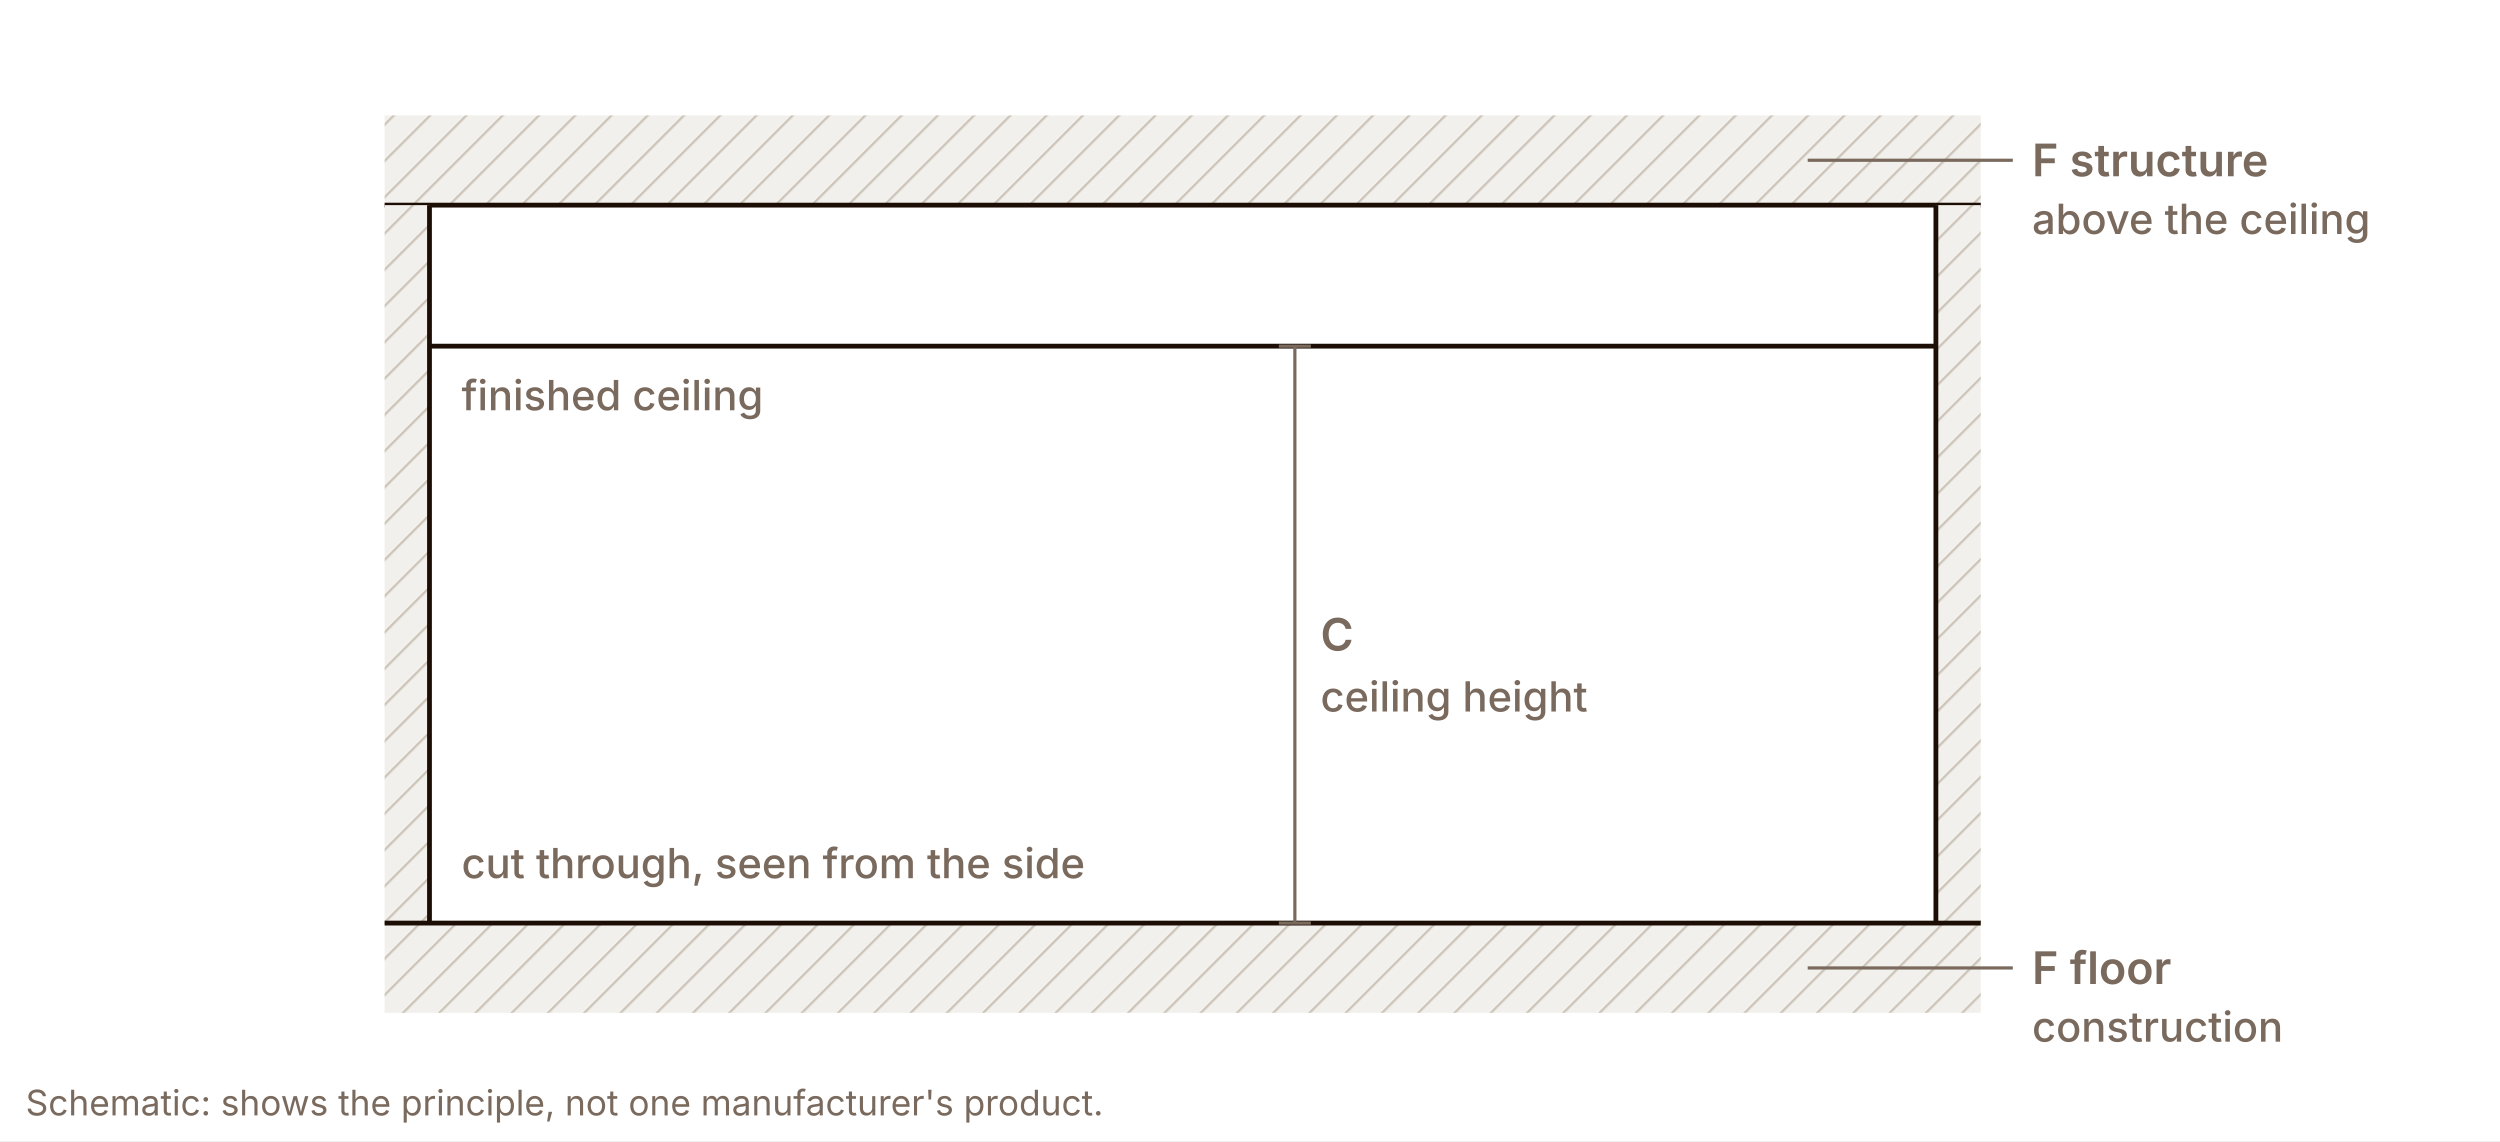
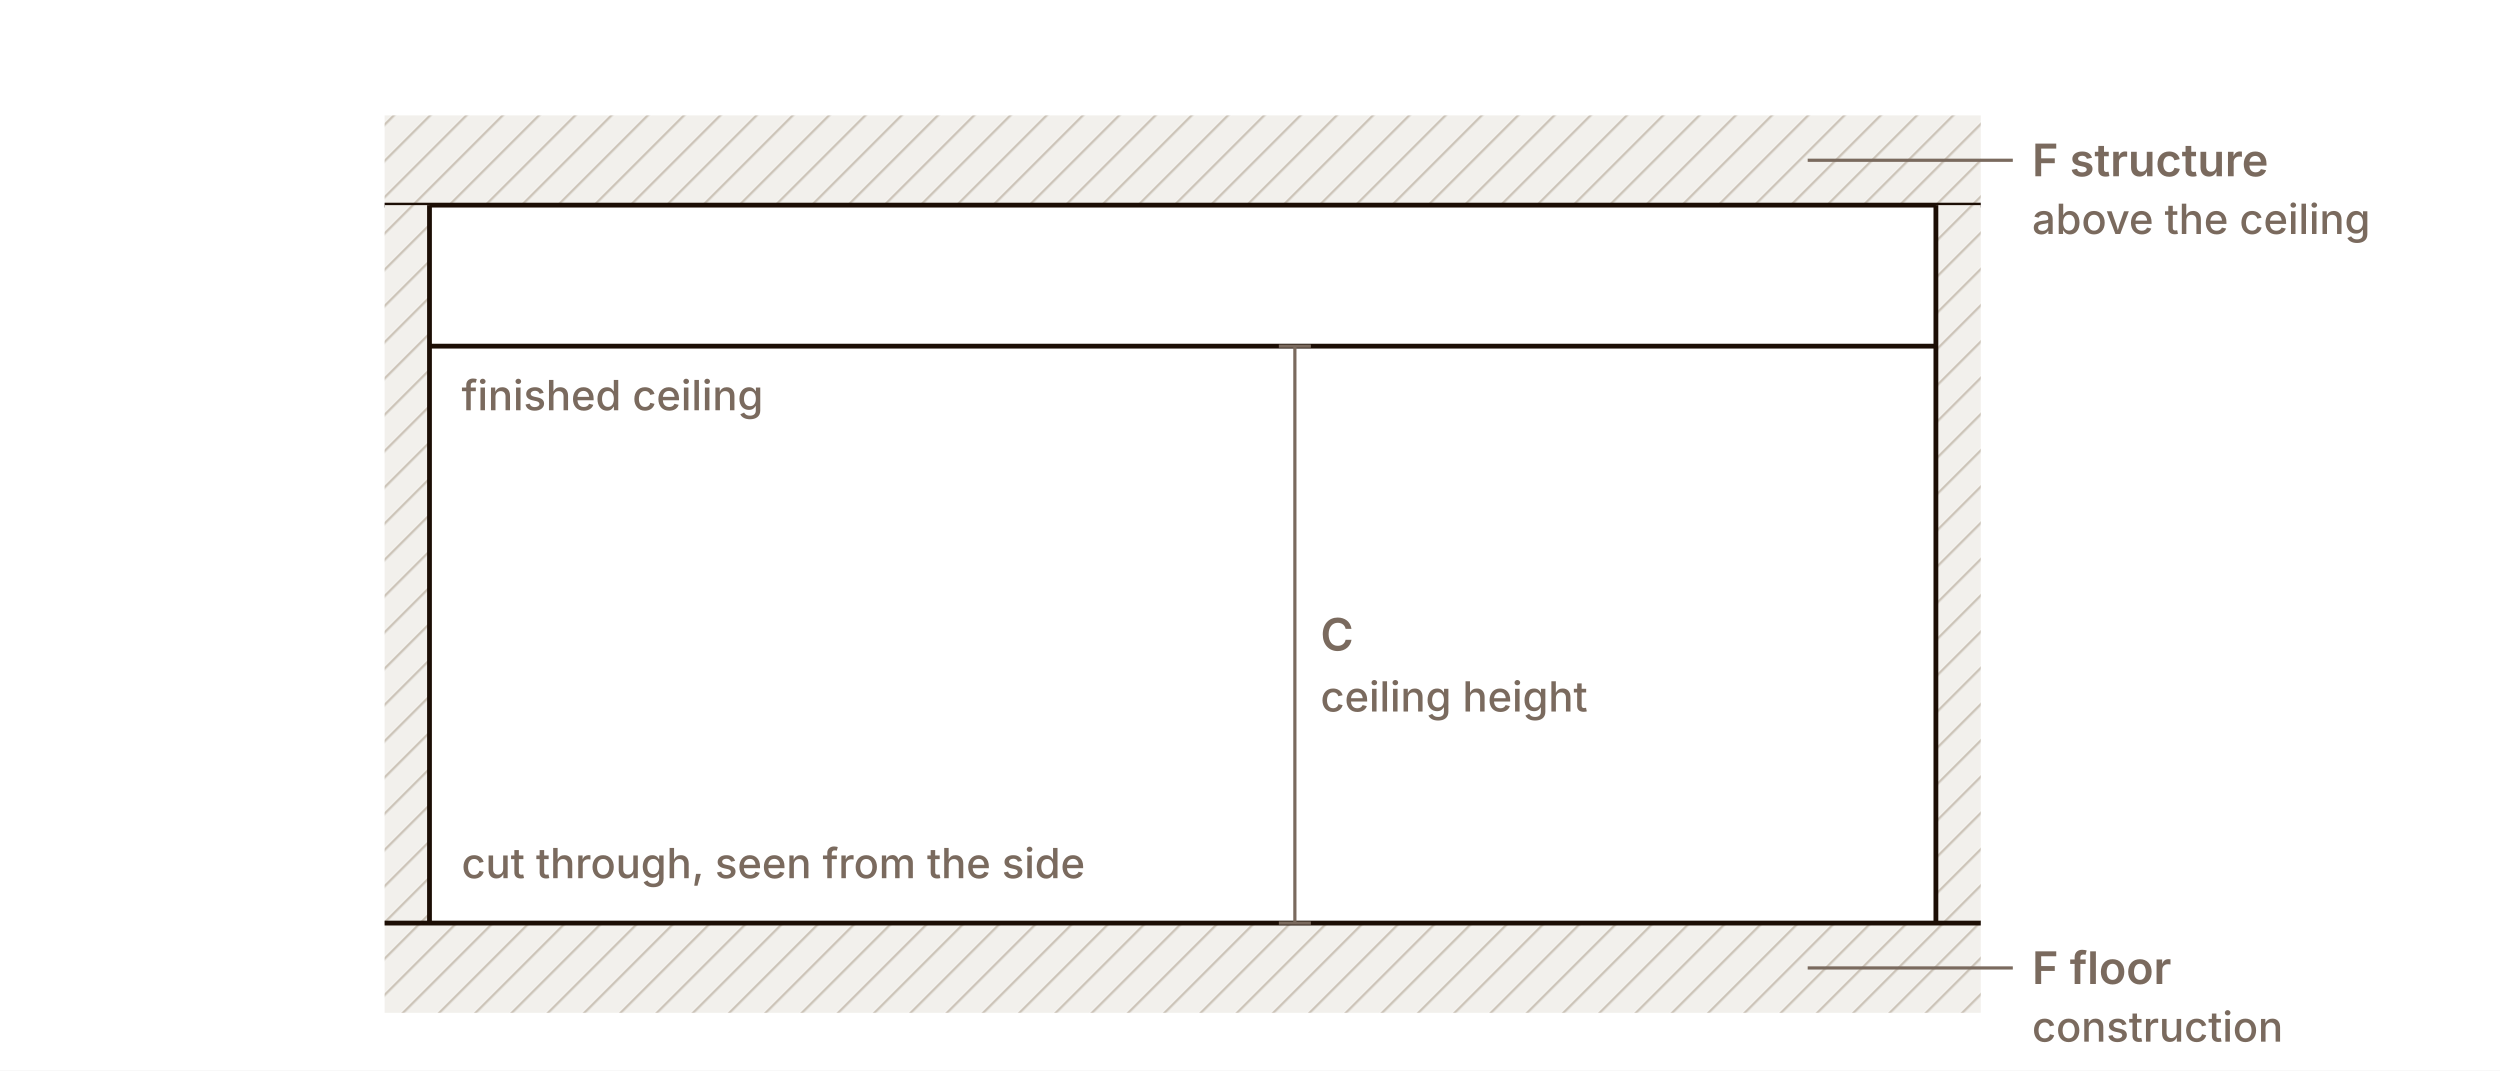
- <svg xmlns="http://www.w3.org/2000/svg" viewBox="0 0 780 356" width="780" height="356" role="img" aria-labelledby="t-measure-new-restroom-section d-measure-new-restroom-section" font-family="Inter, ui-sans-serif, system-ui, sans-serif">
+ <svg xmlns="http://www.w3.org/2000/svg" viewBox="0 0 780 334" width="780" height="334" role="img" aria-labelledby="t-measure-new-restroom-section d-measure-new-restroom-section" font-family="Inter, ui-sans-serif, system-ui, sans-serif">
  <defs>
    <pattern id="hatch-measure-new-restroom-section" width="8" height="8" patternUnits="userSpaceOnUse" patternTransform="rotate(45)">
      <rect width="8" height="8" fill="#f2f0ec" />
      <line x1="0" y1="0" x2="0" y2="8" stroke="#cfc7bc" stroke-width="1.5" />
    </pattern>
    <marker id="tick-measure-new-restroom-section" viewBox="0 0 10 10" refX="5" refY="5" markerWidth="8" markerHeight="8" orient="auto">
      <path d="M2 8 L8 2" stroke="#7a6a5e" stroke-width="1.5" />
    </marker>
  </defs>
-   <rect width="780" height="356" fill="#ffffff" />
+   <rect width="780" height="334" fill="#ffffff" />
  <rect x="120" y="36" width="498" height="28" fill="url(#hatch-measure-new-restroom-section)" stroke="none" stroke-width="1.5" />
  <line x1="120" y1="64" x2="618" y2="64" stroke="#1c0e05" stroke-width="1.5" />
  <rect x="120" y="64" width="14" height="224" fill="url(#hatch-measure-new-restroom-section)" stroke="none" stroke-width="1.5" />
  <rect x="604" y="64" width="14" height="224" fill="url(#hatch-measure-new-restroom-section)" stroke="none" stroke-width="1.5" />
  <line x1="134" y1="64" x2="134" y2="288" stroke="#1c0e05" stroke-width="1.5" />
  <line x1="604" y1="64" x2="604" y2="288" stroke="#1c0e05" stroke-width="1.5" />
  <line x1="134" y1="108" x2="604" y2="108" stroke="#1c0e05" stroke-width="1.5" />
  <rect x="120" y="288" width="498" height="28" fill="url(#hatch-measure-new-restroom-section)" stroke="none" stroke-width="1.5" />
  <line x1="120" y1="288" x2="618" y2="288" stroke="#1c0e05" stroke-width="1.5" />
  <text x="144" y="128" font-size="13" font-weight="500" fill="#7a6a5e" text-anchor="start">finished ceiling</text>
  <line x1="404" y1="108" x2="404" y2="288" stroke="#7a6a5e" stroke-width="1" />
  <line x1="399" y1="108" x2="409" y2="108" stroke="#7a6a5e" stroke-width="1" />
  <line x1="399" y1="288" x2="409" y2="288" stroke="#7a6a5e" stroke-width="1" />
  <text x="412" y="203" font-size="14" font-weight="600" fill="#7a6a5e" text-anchor="start">C</text>
  <text x="412" y="222" font-size="13" font-weight="500" fill="#7a6a5e" text-anchor="start">ceiling height</text>
  <text x="144" y="274" font-size="13" font-weight="500" fill="#7a6a5e" text-anchor="start">cut through, seen from the side</text>
  <line x1="564" y1="50" x2="628" y2="50" stroke="#7a6a5e" stroke-width="1" />
  <text x="634" y="55" font-size="14" font-weight="600" fill="#7a6a5e" text-anchor="start">F  structure</text>
  <text x="634" y="73" font-size="13" font-weight="500" fill="#7a6a5e" text-anchor="start">above the ceiling</text>
  <line x1="564" y1="302" x2="628" y2="302" stroke="#7a6a5e" stroke-width="1" />
  <text x="634" y="307" font-size="14" font-weight="600" fill="#7a6a5e" text-anchor="start">F  floor</text>
  <text x="634" y="325" font-size="13" font-weight="500" fill="#7a6a5e" text-anchor="start">construction</text>
-   <text x="8" y="348" font-size="11" fill="#7a6a5e">Schematic: shows the principle, not one manufacturer's product.</text>
</svg>
